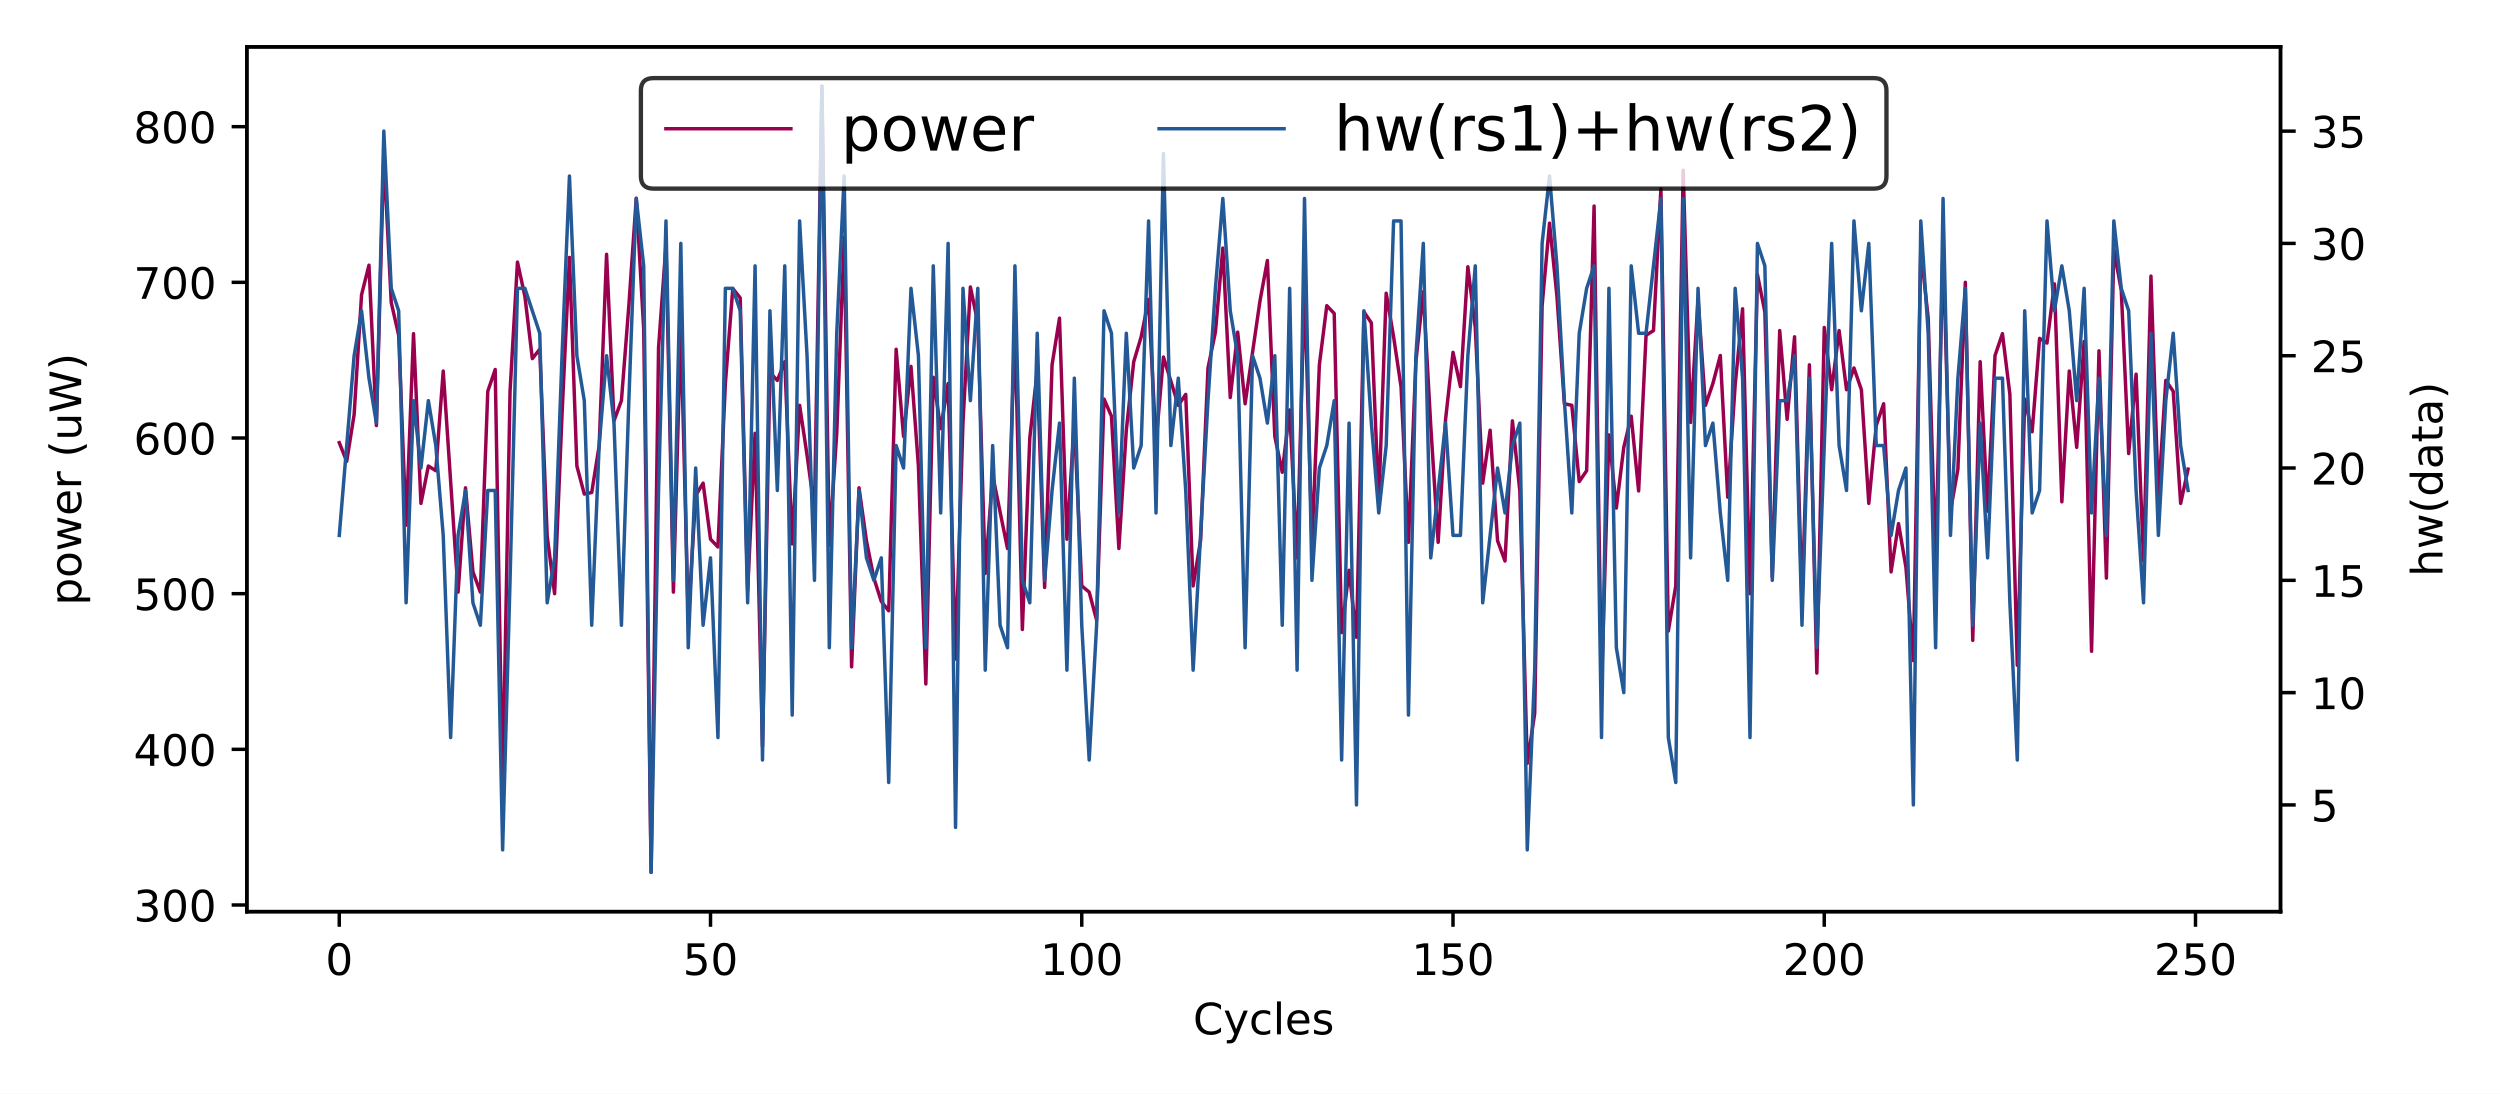
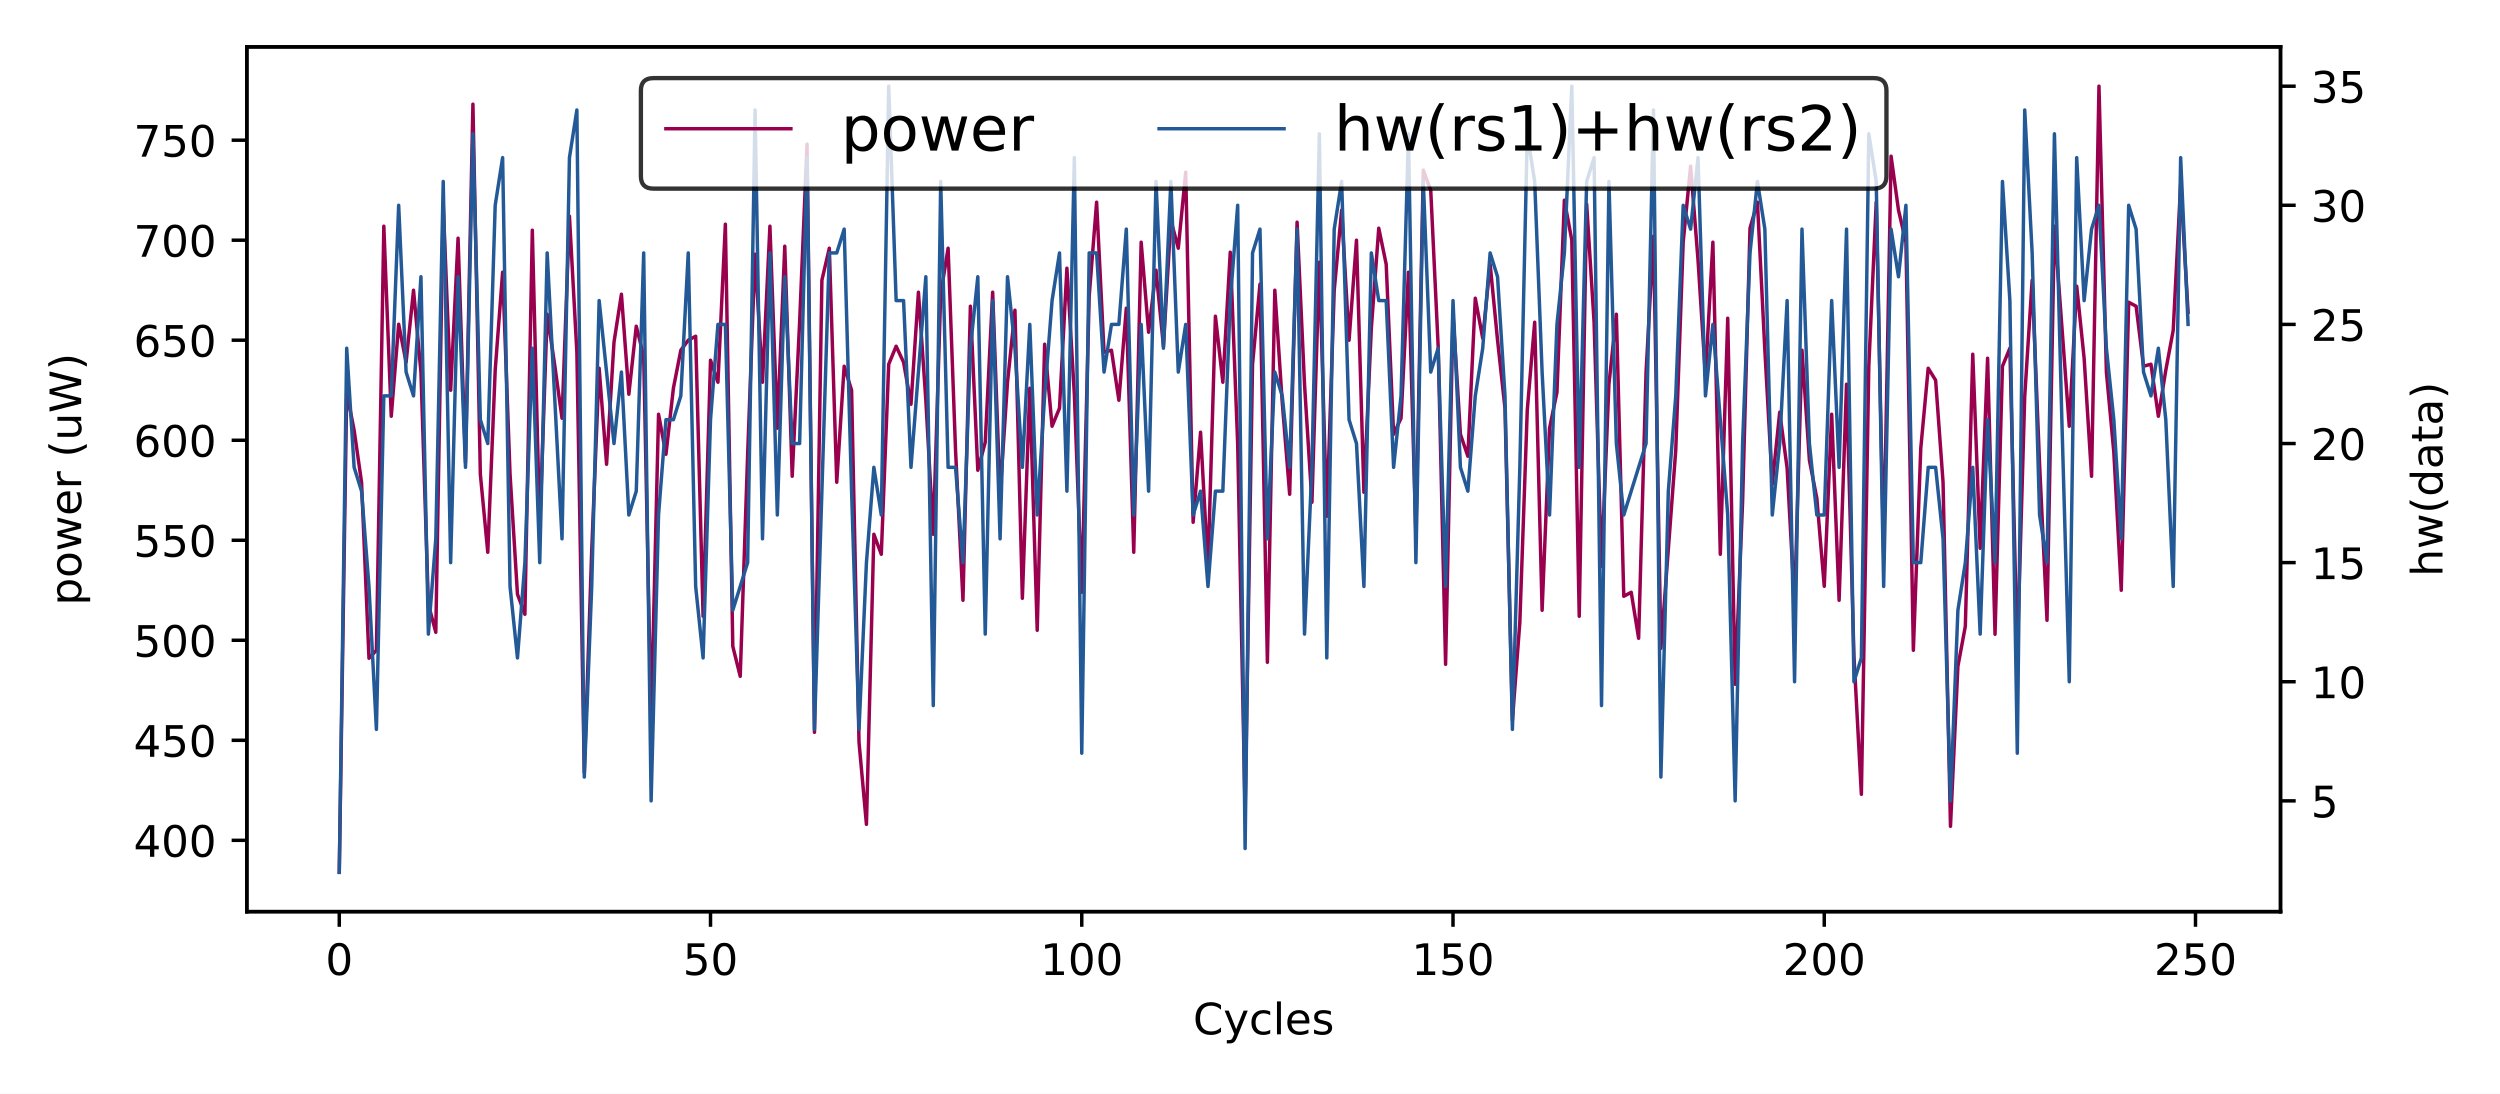
<svg xmlns="http://www.w3.org/2000/svg" xmlns:xlink="http://www.w3.org/1999/xlink" width="576pt" height="252pt" viewBox="0 0 576 252" version="1.1">
  <defs>
    <style type="text/css">*{stroke-linejoin: round; stroke-linecap: butt}</style>
  </defs>
  <g id="figure_1">
    <g id="patch_1">
      <path d="M 0 252  L 576 252  L 576 0  L 0 0  z " style="fill: #ffffff" />
    </g>
    <g id="axes_1">
      <g id="patch_2">
        <path d="M 56.87 210.04  L 525.43 210.04  L 525.43 10.8  L 56.87 10.8  z " style="fill: #ffffff" />
      </g>
      <g id="matplotlib.axis_1">
        <g id="xtick_1">
          <g id="line2d_1">
            <defs>
-               <path id="m319a44f16f" d="M 0 0  L 0 3.5  " style="stroke: #000000; stroke-width: 0.8" />
+               <path id="mb0c600739b" d="M 0 0  L 0 3.5  " style="stroke: #000000; stroke-width: 0.8" />
            </defs>
            <g>
-               <use xlink:href="#m319a44f16f" x="78.168" y="210.04" style="stroke: #000000; stroke-width: 0.8" />
+               <use xlink:href="#mb0c600739b" x="78.168" y="210.04" style="stroke: #000000; stroke-width: 0.8" />
            </g>
          </g>
          <g id="text_1">
            <text style="font: 10px 'DejaVu Sans', 'Bitstream Vera Sans', 'Computer Modern Sans Serif', 'Lucida Grande', 'Verdana', 'Geneva', 'Lucid', 'Arial', 'Helvetica', 'Avant Garde', sans-serif; text-anchor: middle" x="78.168" y="224.638" transform="rotate(-0 78.16818 224.6384)">0</text>
          </g>
        </g>
        <g id="xtick_2">
          <g id="line2d_2">
            <g>
-               <use xlink:href="#m319a44f16f" x="163.703" y="210.04" style="stroke: #000000; stroke-width: 0.8" />
+               <use xlink:href="#mb0c600739b" x="163.703" y="210.04" style="stroke: #000000; stroke-width: 0.8" />
            </g>
          </g>
          <g id="text_2">
            <text style="font: 10px 'DejaVu Sans', 'Bitstream Vera Sans', 'Computer Modern Sans Serif', 'Lucida Grande', 'Verdana', 'Geneva', 'Lucid', 'Arial', 'Helvetica', 'Avant Garde', sans-serif; text-anchor: middle" x="163.703" y="224.638" transform="rotate(-0 163.703 224.6384)">50</text>
          </g>
        </g>
        <g id="xtick_3">
          <g id="line2d_3">
            <g>
-               <use xlink:href="#m319a44f16f" x="249.238" y="210.04" style="stroke: #000000; stroke-width: 0.8" />
+               <use xlink:href="#mb0c600739b" x="249.238" y="210.04" style="stroke: #000000; stroke-width: 0.8" />
            </g>
          </g>
          <g id="text_3">
            <text style="font: 10px 'DejaVu Sans', 'Bitstream Vera Sans', 'Computer Modern Sans Serif', 'Lucida Grande', 'Verdana', 'Geneva', 'Lucid', 'Arial', 'Helvetica', 'Avant Garde', sans-serif; text-anchor: middle" x="249.238" y="224.638" transform="rotate(-0 249.2379 224.6384)">100</text>
          </g>
        </g>
        <g id="xtick_4">
          <g id="line2d_4">
            <g>
-               <use xlink:href="#m319a44f16f" x="334.773" y="210.04" style="stroke: #000000; stroke-width: 0.8" />
+               <use xlink:href="#mb0c600739b" x="334.773" y="210.04" style="stroke: #000000; stroke-width: 0.8" />
            </g>
          </g>
          <g id="text_4">
            <text style="font: 10px 'DejaVu Sans', 'Bitstream Vera Sans', 'Computer Modern Sans Serif', 'Lucida Grande', 'Verdana', 'Geneva', 'Lucid', 'Arial', 'Helvetica', 'Avant Garde', sans-serif; text-anchor: middle" x="334.773" y="224.638" transform="rotate(-0 334.7728 224.6384)">150</text>
          </g>
        </g>
        <g id="xtick_5">
          <g id="line2d_5">
            <g>
-               <use xlink:href="#m319a44f16f" x="420.308" y="210.04" style="stroke: #000000; stroke-width: 0.8" />
+               <use xlink:href="#mb0c600739b" x="420.308" y="210.04" style="stroke: #000000; stroke-width: 0.8" />
            </g>
          </g>
          <g id="text_5">
            <text style="font: 10px 'DejaVu Sans', 'Bitstream Vera Sans', 'Computer Modern Sans Serif', 'Lucida Grande', 'Verdana', 'Geneva', 'Lucid', 'Arial', 'Helvetica', 'Avant Garde', sans-serif; text-anchor: middle" x="420.308" y="224.638" transform="rotate(-0 420.3076 224.6384)">200</text>
          </g>
        </g>
        <g id="xtick_6">
          <g id="line2d_6">
            <g>
-               <use xlink:href="#m319a44f16f" x="505.843" y="210.04" style="stroke: #000000; stroke-width: 0.8" />
+               <use xlink:href="#mb0c600739b" x="505.843" y="210.04" style="stroke: #000000; stroke-width: 0.8" />
            </g>
          </g>
          <g id="text_6">
            <text style="font: 10px 'DejaVu Sans', 'Bitstream Vera Sans', 'Computer Modern Sans Serif', 'Lucida Grande', 'Verdana', 'Geneva', 'Lucid', 'Arial', 'Helvetica', 'Avant Garde', sans-serif; text-anchor: middle" x="505.843" y="224.638" transform="rotate(-0 505.8425 224.6384)">250</text>
          </g>
        </g>
        <g id="text_7">
          <text style="font: 10px 'DejaVu Sans', 'Bitstream Vera Sans', 'Computer Modern Sans Serif', 'Lucida Grande', 'Verdana', 'Geneva', 'Lucid', 'Arial', 'Helvetica', 'Avant Garde', sans-serif; text-anchor: middle" x="291.15" y="238.317" transform="rotate(-0 291.15 238.3166)">Cycles</text>
        </g>
      </g>
      <g id="matplotlib.axis_2">
        <g id="ytick_1">
          <g id="line2d_7">
            <defs>
-               <path id="m43245b90c0" d="M 0 0  L -3.5 0  " style="stroke: #000000; stroke-width: 0.8" />
+               <path id="mb3c904dbb2" d="M 0 0  L -3.5 0  " style="stroke: #000000; stroke-width: 0.8" />
            </defs>
            <g>
-               <use xlink:href="#m43245b90c0" x="56.87" y="208.516" style="stroke: #000000; stroke-width: 0.8" />
+               <use xlink:href="#mb3c904dbb2" x="56.87" y="193.609" style="stroke: #000000; stroke-width: 0.8" />
            </g>
          </g>
          <g id="text_8">
-             <text style="font: 10px 'DejaVu Sans', 'Bitstream Vera Sans', 'Computer Modern Sans Serif', 'Lucida Grande', 'Verdana', 'Geneva', 'Lucid', 'Arial', 'Helvetica', 'Avant Garde', sans-serif; text-anchor: end" x="49.87" y="212.315" transform="rotate(-0 49.87 212.3149)">300</text>
+             <text style="font: 10px 'DejaVu Sans', 'Bitstream Vera Sans', 'Computer Modern Sans Serif', 'Lucida Grande', 'Verdana', 'Geneva', 'Lucid', 'Arial', 'Helvetica', 'Avant Garde', sans-serif; text-anchor: end" x="49.87" y="197.409" transform="rotate(-0 49.87 197.4087)">400</text>
          </g>
        </g>
        <g id="ytick_2">
          <g id="line2d_8">
            <g>
-               <use xlink:href="#m43245b90c0" x="56.87" y="172.649" style="stroke: #000000; stroke-width: 0.8" />
+               <use xlink:href="#mb3c904dbb2" x="56.87" y="170.565" style="stroke: #000000; stroke-width: 0.8" />
            </g>
          </g>
          <g id="text_9">
-             <text style="font: 10px 'DejaVu Sans', 'Bitstream Vera Sans', 'Computer Modern Sans Serif', 'Lucida Grande', 'Verdana', 'Geneva', 'Lucid', 'Arial', 'Helvetica', 'Avant Garde', sans-serif; text-anchor: end" x="49.87" y="176.448" transform="rotate(-0 49.87 176.4481)">400</text>
+             <text style="font: 10px 'DejaVu Sans', 'Bitstream Vera Sans', 'Computer Modern Sans Serif', 'Lucida Grande', 'Verdana', 'Geneva', 'Lucid', 'Arial', 'Helvetica', 'Avant Garde', sans-serif; text-anchor: end" x="49.87" y="174.365" transform="rotate(-0 49.87 174.3645)">450</text>
          </g>
        </g>
        <g id="ytick_3">
          <g id="line2d_9">
            <g>
-               <use xlink:href="#m43245b90c0" x="56.87" y="136.782" style="stroke: #000000; stroke-width: 0.8" />
+               <use xlink:href="#mb3c904dbb2" x="56.87" y="147.521" style="stroke: #000000; stroke-width: 0.8" />
            </g>
          </g>
          <g id="text_10">
-             <text style="font: 10px 'DejaVu Sans', 'Bitstream Vera Sans', 'Computer Modern Sans Serif', 'Lucida Grande', 'Verdana', 'Geneva', 'Lucid', 'Arial', 'Helvetica', 'Avant Garde', sans-serif; text-anchor: end" x="49.87" y="140.581" transform="rotate(-0 49.87 140.5813)">500</text>
+             <text style="font: 10px 'DejaVu Sans', 'Bitstream Vera Sans', 'Computer Modern Sans Serif', 'Lucida Grande', 'Verdana', 'Geneva', 'Lucid', 'Arial', 'Helvetica', 'Avant Garde', sans-serif; text-anchor: end" x="49.87" y="151.32" transform="rotate(-0 49.87 151.3204)">500</text>
          </g>
        </g>
        <g id="ytick_4">
          <g id="line2d_10">
            <g>
-               <use xlink:href="#m43245b90c0" x="56.87" y="100.915" style="stroke: #000000; stroke-width: 0.8" />
+               <use xlink:href="#mb3c904dbb2" x="56.87" y="124.477" style="stroke: #000000; stroke-width: 0.8" />
            </g>
          </g>
          <g id="text_11">
-             <text style="font: 10px 'DejaVu Sans', 'Bitstream Vera Sans', 'Computer Modern Sans Serif', 'Lucida Grande', 'Verdana', 'Geneva', 'Lucid', 'Arial', 'Helvetica', 'Avant Garde', sans-serif; text-anchor: end" x="49.87" y="104.715" transform="rotate(-0 49.87 104.7145)">600</text>
+             <text style="font: 10px 'DejaVu Sans', 'Bitstream Vera Sans', 'Computer Modern Sans Serif', 'Lucida Grande', 'Verdana', 'Geneva', 'Lucid', 'Arial', 'Helvetica', 'Avant Garde', sans-serif; text-anchor: end" x="49.87" y="128.276" transform="rotate(-0 49.87 128.2762)">550</text>
          </g>
        </g>
        <g id="ytick_5">
          <g id="line2d_11">
            <g>
-               <use xlink:href="#m43245b90c0" x="56.87" y="65.049" style="stroke: #000000; stroke-width: 0.8" />
+               <use xlink:href="#mb3c904dbb2" x="56.87" y="101.433" style="stroke: #000000; stroke-width: 0.8" />
            </g>
          </g>
          <g id="text_12">
-             <text style="font: 10px 'DejaVu Sans', 'Bitstream Vera Sans', 'Computer Modern Sans Serif', 'Lucida Grande', 'Verdana', 'Geneva', 'Lucid', 'Arial', 'Helvetica', 'Avant Garde', sans-serif; text-anchor: end" x="49.87" y="68.848" transform="rotate(-0 49.87 68.84773)">700</text>
+             <text style="font: 10px 'DejaVu Sans', 'Bitstream Vera Sans', 'Computer Modern Sans Serif', 'Lucida Grande', 'Verdana', 'Geneva', 'Lucid', 'Arial', 'Helvetica', 'Avant Garde', sans-serif; text-anchor: end" x="49.87" y="105.232" transform="rotate(-0 49.87 105.232)">600</text>
          </g>
        </g>
        <g id="ytick_6">
          <g id="line2d_12">
            <g>
-               <use xlink:href="#m43245b90c0" x="56.87" y="29.182" style="stroke: #000000; stroke-width: 0.8" />
+               <use xlink:href="#mb3c904dbb2" x="56.87" y="78.389" style="stroke: #000000; stroke-width: 0.8" />
            </g>
          </g>
          <g id="text_13">
-             <text style="font: 10px 'DejaVu Sans', 'Bitstream Vera Sans', 'Computer Modern Sans Serif', 'Lucida Grande', 'Verdana', 'Geneva', 'Lucid', 'Arial', 'Helvetica', 'Avant Garde', sans-serif; text-anchor: end" x="49.87" y="32.981" transform="rotate(-0 49.87 32.98095)">800</text>
-           </g>
-         </g>
-         <g id="text_14">
+             <text style="font: 10px 'DejaVu Sans', 'Bitstream Vera Sans', 'Computer Modern Sans Serif', 'Lucida Grande', 'Verdana', 'Geneva', 'Lucid', 'Arial', 'Helvetica', 'Avant Garde', sans-serif; text-anchor: end" x="49.87" y="82.188" transform="rotate(-0 49.87 82.1878)">650</text>
+           </g>
+         </g>
+         <g id="ytick_7">
+           <g id="line2d_13">
+             <g>
+               <use xlink:href="#mb3c904dbb2" x="56.87" y="55.344" style="stroke: #000000; stroke-width: 0.8" />
+             </g>
+           </g>
+           <g id="text_14">
+             <text style="font: 10px 'DejaVu Sans', 'Bitstream Vera Sans', 'Computer Modern Sans Serif', 'Lucida Grande', 'Verdana', 'Geneva', 'Lucid', 'Arial', 'Helvetica', 'Avant Garde', sans-serif; text-anchor: end" x="49.87" y="59.144" transform="rotate(-0 49.87 59.14362)">700</text>
+           </g>
+         </g>
+         <g id="ytick_8">
+           <g id="line2d_14">
+             <g>
+               <use xlink:href="#mb3c904dbb2" x="56.87" y="32.3" style="stroke: #000000; stroke-width: 0.8" />
+             </g>
+           </g>
+           <g id="text_15">
+             <text style="font: 10px 'DejaVu Sans', 'Bitstream Vera Sans', 'Computer Modern Sans Serif', 'Lucida Grande', 'Verdana', 'Geneva', 'Lucid', 'Arial', 'Helvetica', 'Avant Garde', sans-serif; text-anchor: end" x="49.87" y="36.099" transform="rotate(-0 49.87 36.09944)">750</text>
+           </g>
+         </g>
+         <g id="text_16">
          <text style="font: 10px 'DejaVu Sans', 'Bitstream Vera Sans', 'Computer Modern Sans Serif', 'Lucida Grande', 'Verdana', 'Geneva', 'Lucid', 'Arial', 'Helvetica', 'Avant Garde', sans-serif; text-anchor: middle" x="18.703" y="110.42" transform="rotate(-90 18.70281 110.42)">power (uW)</text>
        </g>
      </g>
-       <g id="line2d_13">
-         <path d="M 78.168 101.991  L 79.879 106.295  L 81.59 95.535  L 83.3 67.918  L 85.011 61.103  L 86.722 98.046  L 88.432 35.638  L 90.143 69.711  L 91.854 77.243  L 93.564 121.001  L 95.275 76.885  L 96.986 115.979  L 98.697 107.371  L 100.407 108.447  L 102.118 85.493  L 105.539 136.423  L 107.25 112.393  L 108.961 131.761  L 110.671 136.423  L 112.382 90.155  L 114.093 85.134  L 115.804 181.974  L 117.514 90.155  L 119.225 60.386  L 120.936 68.277  L 122.646 82.623  L 124.357 80.471  L 126.068 123.511  L 127.778 136.782  L 129.489 95.535  L 131.2 59.31  L 132.91 107.371  L 134.621 113.827  L 136.332 113.469  L 138.043 102.709  L 139.753 58.592  L 141.464 96.97  L 143.175 92.307  L 144.885 70.429  L 146.596 45.68  L 148.307 75.809  L 150.017 200.984  L 151.728 80.113  L 153.439 56.44  L 155.15 136.423  L 156.86 75.45  L 158.571 142.879  L 160.282 114.186  L 161.992 111.317  L 163.703 124.229  L 165.414 126.022  L 167.124 88.362  L 168.835 66.483  L 170.546 68.635  L 172.257 136.065  L 173.967 99.839  L 175.678 171.932  L 177.389 85.851  L 179.099 87.645  L 180.81 83.341  L 182.521 125.305  L 184.231 93.383  L 185.942 104.861  L 187.653 117.414  L 189.364 19.856  L 191.074 125.663  L 192.785 99.839  L 194.496 54.647  L 196.206 153.639  L 197.917 112.393  L 199.628 124.587  L 201.338 133.195  L 203.049 138.575  L 204.76 140.727  L 206.47 80.471  L 208.181 100.557  L 209.892 84.417  L 211.603 107.371  L 213.313 157.585  L 215.024 86.927  L 216.735 98.763  L 218.445 88.362  L 220.156 151.846  L 221.867 97.329  L 223.577 66.125  L 225.288 74.374  L 226.999 132.119  L 228.71 109.523  L 232.131 126.381  L 233.842 75.809  L 235.552 145.031  L 237.263 100.915  L 238.974 85.493  L 240.684 135.347  L 242.395 84.058  L 244.106 73.298  L 245.817 124.229  L 247.527 97.329  L 249.238 134.989  L 250.949 136.423  L 252.659 142.879  L 254.37 91.949  L 256.081 95.894  L 257.791 126.381  L 259.502 99.122  L 261.213 83.341  L 262.923 77.602  L 264.634 68.994  L 266.345 101.991  L 268.056 82.265  L 271.477 93.383  L 273.188 90.873  L 274.898 134.989  L 276.609 124.587  L 278.32 84.775  L 280.03 76.526  L 281.741 57.158  L 283.452 91.59  L 285.163 76.526  L 286.873 93.025  L 290.295 69.353  L 292.005 60.027  L 293.716 100.557  L 295.427 108.806  L 297.137 94.459  L 298.848 128.533  L 300.559 65.766  L 302.27 125.305  L 303.98 84.058  L 305.691 70.429  L 307.402 72.222  L 309.112 145.749  L 310.823 131.402  L 312.534 146.825  L 314.244 71.863  L 315.955 74.374  L 317.666 115.621  L 319.377 67.559  L 321.087 77.602  L 322.798 89.079  L 324.509 124.946  L 326.219 83.341  L 327.93 67.201  L 329.641 98.046  L 331.351 124.946  L 333.062 96.611  L 334.773 81.189  L 336.483 89.079  L 338.194 61.462  L 339.905 75.45  L 341.616 111.317  L 343.326 99.122  L 345.037 124.587  L 346.748 129.25  L 348.458 96.97  L 350.169 113.11  L 351.88 175.877  L 353.59 164.4  L 355.301 70.429  L 357.012 51.419  L 358.723 68.277  L 360.433 93.025  L 362.144 93.383  L 363.855 110.958  L 365.565 108.447  L 367.276 47.474  L 368.987 158.302  L 370.697 100.198  L 372.408 117.055  L 374.119 103.067  L 375.83 95.894  L 377.54 113.11  L 379.251 77.243  L 380.962 76.167  L 382.672 43.528  L 384.383 145.39  L 386.094 134.989  L 387.804 39.224  L 389.515 97.329  L 391.226 68.994  L 392.936 93.383  L 394.647 88.362  L 396.358 81.906  L 398.069 114.545  L 399.779 88.721  L 401.49 71.146  L 403.201 136.782  L 404.911 63.255  L 406.622 71.863  L 408.333 132.837  L 410.043 76.167  L 411.754 96.611  L 413.465 77.602  L 415.176 138.934  L 416.886 84.058  L 418.597 155.074  L 420.308 75.45  L 422.018 89.797  L 423.729 76.167  L 425.44 89.797  L 427.15 84.775  L 428.861 89.797  L 430.572 115.979  L 432.283 98.046  L 433.993 93.025  L 435.704 131.761  L 437.415 120.642  L 439.125 130.685  L 440.836 152.205  L 442.547 57.516  L 444.257 73.298  L 445.968 129.967  L 447.679 56.44  L 449.39 117.773  L 451.1 108.089  L 452.811 65.049  L 454.522 147.542  L 456.232 83.341  L 457.943 117.773  L 459.654 81.906  L 461.364 76.885  L 463.075 90.873  L 464.786 153.281  L 466.496 91.949  L 468.207 99.481  L 469.918 77.961  L 471.629 79.037  L 473.339 65.407  L 475.05 115.621  L 476.761 85.493  L 478.471 103.067  L 480.182 78.678  L 481.893 150.053  L 483.603 80.83  L 485.314 133.195  L 487.025 57.516  L 488.736 66.842  L 490.446 104.502  L 492.157 86.21  L 493.868 129.25  L 495.578 63.614  L 497.289 114.545  L 499 87.645  L 500.71 90.155  L 502.421 115.979  L 504.132 108.089  L 504.132 108.089  " clip-path="url(#p3c06834f9f)" style="fill: none; stroke: #99004d; stroke-width: 0.8; stroke-linecap: square" />
+       <g id="line2d_15">
+         <path d="M 78.168 200.984  L 79.879 90.372  L 81.59 99.128  L 83.3 111.111  L 85.011 151.669  L 86.722 149.826  L 88.432 52.118  L 90.143 95.902  L 91.854 74.702  L 93.564 83.458  L 95.275 66.866  L 96.986 85.763  L 98.697 139.225  L 100.407 145.678  L 102.118 47.048  L 103.829 89.911  L 105.539 54.884  L 107.25 106.502  L 108.961 24.004  L 110.671 109.268  L 112.382 127.242  L 114.093 85.302  L 115.804 62.719  L 117.514 109.268  L 119.225 136.921  L 120.936 141.53  L 122.646 53.04  L 124.357 121.712  L 126.068 72.397  L 127.778 83.919  L 129.489 96.363  L 131.2 49.814  L 132.91 81.154  L 134.621 177.939  L 136.332 126.781  L 138.043 84.841  L 139.753 106.963  L 141.464 78.849  L 143.175 67.788  L 144.885 90.832  L 146.596 75.162  L 148.307 82.076  L 150.017 166.417  L 151.728 95.441  L 153.439 104.659  L 155.15 89.45  L 156.86 80.693  L 158.571 78.389  L 160.282 77.467  L 161.992 141.991  L 163.703 82.997  L 165.414 88.067  L 167.124 51.657  L 168.835 148.904  L 170.546 155.817  L 172.257 104.659  L 173.967 58.571  L 175.678 88.067  L 177.389 52.118  L 179.099 98.667  L 180.81 56.727  L 182.521 109.729  L 184.231 74.241  L 185.942 33.222  L 187.653 168.722  L 189.364 64.562  L 191.074 57.188  L 192.785 111.111  L 194.496 84.38  L 196.206 89.911  L 197.917 171.026  L 199.628 189.922  L 201.338 123.094  L 203.049 127.703  L 204.76 83.919  L 206.47 79.771  L 208.181 83.458  L 209.892 93.137  L 211.603 67.327  L 213.313 92.215  L 215.024 123.094  L 216.735 67.788  L 218.445 57.188  L 220.156 103.737  L 221.867 138.303  L 223.577 70.554  L 225.288 108.346  L 226.999 101.894  L 228.71 67.327  L 230.42 113.877  L 232.131 88.067  L 233.842 71.475  L 235.552 137.843  L 237.263 89.45  L 238.974 145.217  L 240.684 79.31  L 242.395 98.207  L 244.106 94.059  L 245.817 61.797  L 247.527 90.832  L 249.238 136.46  L 250.949 68.249  L 252.659 46.588  L 254.37 81.154  L 256.081 80.693  L 257.791 92.215  L 259.502 71.014  L 261.213 127.242  L 262.923 55.805  L 264.634 76.545  L 266.345 62.258  L 268.056 79.771  L 269.766 50.736  L 271.477 57.188  L 273.188 39.674  L 274.898 120.329  L 276.609 99.589  L 278.32 130.929  L 280.03 72.858  L 281.741 88.067  L 283.452 58.11  L 285.163 102.355  L 286.873 187.157  L 288.584 83.919  L 290.295 65.484  L 292.005 152.591  L 293.716 66.866  L 295.427 92.676  L 297.137 113.877  L 298.848 51.196  L 300.559 88.528  L 302.27 115.72  L 303.98 60.414  L 305.691 118.946  L 307.402 66.866  L 309.112 48.431  L 310.823 78.389  L 312.534 55.344  L 314.244 113.416  L 315.955 75.623  L 317.666 52.579  L 319.377 60.875  L 321.087 100.05  L 322.798 96.363  L 324.509 62.719  L 326.219 123.094  L 327.93 39.213  L 329.641 43.822  L 331.351 79.771  L 333.062 153.052  L 334.773 72.397  L 336.483 100.05  L 338.194 105.12  L 339.905 68.71  L 341.616 77.928  L 343.326 60.875  L 345.037 78.389  L 346.748 94.059  L 348.458 165.956  L 350.169 143.373  L 351.88 94.52  L 353.59 74.241  L 355.301 140.608  L 357.012 98.667  L 358.723 90.372  L 360.433 46.127  L 362.144 55.344  L 363.855 141.991  L 365.565 47.048  L 367.276 74.241  L 368.987 130.468  L 370.697 88.528  L 372.408 72.397  L 374.119 137.382  L 375.83 136.46  L 377.54 147.06  L 379.251 85.763  L 380.962 54.423  L 382.672 149.365  L 386.094 103.737  L 387.804 55.805  L 389.515 38.292  L 391.226 59.953  L 392.936 86.684  L 394.647 55.805  L 396.358 127.703  L 398.069 73.319  L 399.779 157.661  L 401.49 115.72  L 403.201 52.579  L 404.911 46.588  L 406.622 80.693  L 408.333 111.572  L 410.043 94.98  L 411.754 107.885  L 413.465 139.225  L 415.176 80.693  L 416.886 106.042  L 418.597 114.798  L 420.308 135.077  L 422.018 95.441  L 423.729 138.303  L 425.44 88.528  L 427.15 151.208  L 428.861 183.009  L 430.572 84.38  L 432.283 46.588  L 433.993 127.703  L 435.704 35.987  L 437.415 48.431  L 439.125 55.805  L 440.836 149.826  L 442.547 103.276  L 444.257 84.841  L 445.968 87.606  L 447.679 111.111  L 449.39 190.383  L 451.1 153.513  L 452.811 144.295  L 454.522 81.615  L 456.232 126.32  L 457.943 82.537  L 459.654 146.138  L 461.364 84.38  L 463.075 80.232  L 464.786 150.747  L 466.496 91.293  L 468.207 64.562  L 469.918 106.963  L 471.629 142.912  L 473.339 52.118  L 476.761 98.207  L 478.471 65.945  L 480.182 82.537  L 481.893 109.729  L 483.603 19.856  L 485.314 85.763  L 487.025 104.198  L 488.736 135.999  L 490.446 69.632  L 492.157 70.554  L 493.868 84.38  L 495.578 83.919  L 497.289 95.902  L 499 85.302  L 500.71 76.084  L 502.421 42.44  L 504.132 71.936  L 504.132 71.936  " clip-path="url(#paa41af43e2)" style="fill: none; stroke: #99004d; stroke-width: 0.8; stroke-linecap: square" />
      </g>
      <g id="patch_3">
        <path d="M 56.87 210.04  L 56.87 10.8  " style="fill: none; stroke: #000000; stroke-width: 0.8; stroke-linejoin: miter; stroke-linecap: square" />
      </g>
      <g id="patch_4">
        <path d="M 525.43 210.04  L 525.43 10.8  " style="fill: none; stroke: #000000; stroke-width: 0.8; stroke-linejoin: miter; stroke-linecap: square" />
      </g>
      <g id="patch_5">
        <path d="M 56.87 210.04  L 525.43 210.04  " style="fill: none; stroke: #000000; stroke-width: 0.8; stroke-linejoin: miter; stroke-linecap: square" />
      </g>
      <g id="patch_6">
        <path d="M 56.87 10.8  L 525.43 10.8  " style="fill: none; stroke: #000000; stroke-width: 0.8; stroke-linejoin: miter; stroke-linecap: square" />
      </g>
    </g>
    <g id="axes_2">
      <g id="matplotlib.axis_3">
-         <g id="ytick_7">
-           <g id="line2d_14">
-             <defs>
-               <path id="mfb56544dad" d="M 0 0  L 3.5 0  " style="stroke: #000000; stroke-width: 0.8" />
-             </defs>
-             <g>
-               <use xlink:href="#mfb56544dad" x="525.43" y="185.458" style="stroke: #000000; stroke-width: 0.8" />
-             </g>
-           </g>
-           <g id="text_15">
-             <text style="font: 10px 'DejaVu Sans', 'Bitstream Vera Sans', 'Computer Modern Sans Serif', 'Lucida Grande', 'Verdana', 'Geneva', 'Lucid', 'Arial', 'Helvetica', 'Avant Garde', sans-serif; text-anchor: start" x="532.43" y="189.258" transform="rotate(-0 532.43 189.2577)">5</text>
-           </g>
-         </g>
-         <g id="ytick_8">
-           <g id="line2d_15">
-             <g>
-               <use xlink:href="#mfb56544dad" x="525.43" y="159.583" style="stroke: #000000; stroke-width: 0.8" />
-             </g>
-           </g>
-           <g id="text_16">
-             <text style="font: 10px 'DejaVu Sans', 'Bitstream Vera Sans', 'Computer Modern Sans Serif', 'Lucida Grande', 'Verdana', 'Geneva', 'Lucid', 'Arial', 'Helvetica', 'Avant Garde', sans-serif; text-anchor: start" x="532.43" y="163.382" transform="rotate(-0 532.43 163.3823)">10</text>
-           </g>
-         </g>
        <g id="ytick_9">
          <g id="line2d_16">
-             <g>
-               <use xlink:href="#mfb56544dad" x="525.43" y="133.708" style="stroke: #000000; stroke-width: 0.8" />
+             <defs>
+               <path id="m1e671ec1c5" d="M 0 0  L 3.5 0  " style="stroke: #000000; stroke-width: 0.8" />
+             </defs>
+             <g>
+               <use xlink:href="#m1e671ec1c5" x="525.43" y="184.518" style="stroke: #000000; stroke-width: 0.8" />
            </g>
          </g>
          <g id="text_17">
-             <text style="font: 10px 'DejaVu Sans', 'Bitstream Vera Sans', 'Computer Modern Sans Serif', 'Lucida Grande', 'Verdana', 'Geneva', 'Lucid', 'Arial', 'Helvetica', 'Avant Garde', sans-serif; text-anchor: start" x="532.43" y="137.507" transform="rotate(-0 532.43 137.507)">15</text>
+             <text style="font: 10px 'DejaVu Sans', 'Bitstream Vera Sans', 'Computer Modern Sans Serif', 'Lucida Grande', 'Verdana', 'Geneva', 'Lucid', 'Arial', 'Helvetica', 'Avant Garde', sans-serif; text-anchor: start" x="532.43" y="188.317" transform="rotate(-0 532.43 188.3167)">5</text>
          </g>
        </g>
        <g id="ytick_10">
          <g id="line2d_17">
            <g>
-               <use xlink:href="#mfb56544dad" x="525.43" y="107.832" style="stroke: #000000; stroke-width: 0.8" />
+               <use xlink:href="#m1e671ec1c5" x="525.43" y="157.074" style="stroke: #000000; stroke-width: 0.8" />
            </g>
          </g>
          <g id="text_18">
-             <text style="font: 10px 'DejaVu Sans', 'Bitstream Vera Sans', 'Computer Modern Sans Serif', 'Lucida Grande', 'Verdana', 'Geneva', 'Lucid', 'Arial', 'Helvetica', 'Avant Garde', sans-serif; text-anchor: start" x="532.43" y="111.632" transform="rotate(-0 532.43 111.6317)">20</text>
+             <text style="font: 10px 'DejaVu Sans', 'Bitstream Vera Sans', 'Computer Modern Sans Serif', 'Lucida Grande', 'Verdana', 'Geneva', 'Lucid', 'Arial', 'Helvetica', 'Avant Garde', sans-serif; text-anchor: start" x="532.43" y="160.873" transform="rotate(-0 532.43 160.8732)">10</text>
          </g>
        </g>
        <g id="ytick_11">
          <g id="line2d_18">
            <g>
-               <use xlink:href="#mfb56544dad" x="525.43" y="81.957" style="stroke: #000000; stroke-width: 0.8" />
+               <use xlink:href="#m1e671ec1c5" x="525.43" y="129.63" style="stroke: #000000; stroke-width: 0.8" />
            </g>
          </g>
          <g id="text_19">
-             <text style="font: 10px 'DejaVu Sans', 'Bitstream Vera Sans', 'Computer Modern Sans Serif', 'Lucida Grande', 'Verdana', 'Geneva', 'Lucid', 'Arial', 'Helvetica', 'Avant Garde', sans-serif; text-anchor: start" x="532.43" y="85.756" transform="rotate(-0 532.43 85.75636)">25</text>
+             <text style="font: 10px 'DejaVu Sans', 'Bitstream Vera Sans', 'Computer Modern Sans Serif', 'Lucida Grande', 'Verdana', 'Geneva', 'Lucid', 'Arial', 'Helvetica', 'Avant Garde', sans-serif; text-anchor: start" x="532.43" y="133.43" transform="rotate(-0 532.43 133.4297)">15</text>
          </g>
        </g>
        <g id="ytick_12">
          <g id="line2d_19">
            <g>
-               <use xlink:href="#mfb56544dad" x="525.43" y="56.082" style="stroke: #000000; stroke-width: 0.8" />
+               <use xlink:href="#m1e671ec1c5" x="525.43" y="102.187" style="stroke: #000000; stroke-width: 0.8" />
            </g>
          </g>
          <g id="text_20">
-             <text style="font: 10px 'DejaVu Sans', 'Bitstream Vera Sans', 'Computer Modern Sans Serif', 'Lucida Grande', 'Verdana', 'Geneva', 'Lucid', 'Arial', 'Helvetica', 'Avant Garde', sans-serif; text-anchor: start" x="532.43" y="59.881" transform="rotate(-0 532.43 59.88104)">30</text>
+             <text style="font: 10px 'DejaVu Sans', 'Bitstream Vera Sans', 'Computer Modern Sans Serif', 'Lucida Grande', 'Verdana', 'Geneva', 'Lucid', 'Arial', 'Helvetica', 'Avant Garde', sans-serif; text-anchor: start" x="532.43" y="105.986" transform="rotate(-0 532.43 105.9862)">20</text>
          </g>
        </g>
        <g id="ytick_13">
          <g id="line2d_20">
            <g>
-               <use xlink:href="#mfb56544dad" x="525.43" y="30.206" style="stroke: #000000; stroke-width: 0.8" />
+               <use xlink:href="#m1e671ec1c5" x="525.43" y="74.743" style="stroke: #000000; stroke-width: 0.8" />
            </g>
          </g>
          <g id="text_21">
-             <text style="font: 10px 'DejaVu Sans', 'Bitstream Vera Sans', 'Computer Modern Sans Serif', 'Lucida Grande', 'Verdana', 'Geneva', 'Lucid', 'Arial', 'Helvetica', 'Avant Garde', sans-serif; text-anchor: start" x="532.43" y="34.006" transform="rotate(-0 532.43 34.00571)">35</text>
-           </g>
-         </g>
-         <g id="text_22">
+             <text style="font: 10px 'DejaVu Sans', 'Bitstream Vera Sans', 'Computer Modern Sans Serif', 'Lucida Grande', 'Verdana', 'Geneva', 'Lucid', 'Arial', 'Helvetica', 'Avant Garde', sans-serif; text-anchor: start" x="532.43" y="78.543" transform="rotate(-0 532.43 78.54264)">25</text>
+           </g>
+         </g>
+         <g id="ytick_14">
+           <g id="line2d_21">
+             <g>
+               <use xlink:href="#m1e671ec1c5" x="525.43" y="47.3" style="stroke: #000000; stroke-width: 0.8" />
+             </g>
+           </g>
+           <g id="text_22">
+             <text style="font: 10px 'DejaVu Sans', 'Bitstream Vera Sans', 'Computer Modern Sans Serif', 'Lucida Grande', 'Verdana', 'Geneva', 'Lucid', 'Arial', 'Helvetica', 'Avant Garde', sans-serif; text-anchor: start" x="532.43" y="51.099" transform="rotate(-0 532.43 51.09911)">30</text>
+           </g>
+         </g>
+         <g id="ytick_15">
+           <g id="line2d_22">
+             <g>
+               <use xlink:href="#m1e671ec1c5" x="525.43" y="19.856" style="stroke: #000000; stroke-width: 0.8" />
+             </g>
+           </g>
+           <g id="text_23">
+             <text style="font: 10px 'DejaVu Sans', 'Bitstream Vera Sans', 'Computer Modern Sans Serif', 'Lucida Grande', 'Verdana', 'Geneva', 'Lucid', 'Arial', 'Helvetica', 'Avant Garde', sans-serif; text-anchor: start" x="532.43" y="23.656" transform="rotate(-0 532.43 23.65558)">35</text>
+           </g>
+         </g>
+         <g id="text_24">
          <text style="font: 10px 'DejaVu Sans', 'Bitstream Vera Sans', 'Computer Modern Sans Serif', 'Lucida Grande', 'Verdana', 'Geneva', 'Lucid', 'Arial', 'Helvetica', 'Avant Garde', sans-serif; text-anchor: middle" x="562.753" y="110.42" transform="rotate(-90 562.7534 110.42)">hw(data)</text>
        </g>
      </g>
-       <g id="line2d_21">
-         <path d="M 78.168 123.358  L 81.59 81.957  L 83.3 71.607  L 85.011 87.132  L 86.722 97.482  L 88.432 30.206  L 90.143 66.432  L 91.854 71.607  L 93.564 138.883  L 95.275 92.307  L 96.986 107.832  L 98.697 92.307  L 100.407 102.657  L 102.118 123.358  L 103.829 169.933  L 105.539 123.358  L 107.25 113.008  L 108.961 138.883  L 110.671 144.058  L 112.382 113.008  L 114.093 113.008  L 115.804 195.809  L 117.514 133.708  L 119.225 66.432  L 120.936 66.432  L 124.357 76.782  L 126.068 138.883  L 127.778 128.533  L 129.489 81.957  L 131.2 40.557  L 132.91 81.957  L 134.621 92.307  L 136.332 144.058  L 138.043 102.657  L 139.753 81.957  L 141.464 97.482  L 143.175 144.058  L 144.885 92.307  L 146.596 45.732  L 148.307 61.257  L 150.017 200.984  L 151.728 113.008  L 153.439 50.907  L 155.15 133.708  L 156.86 56.082  L 158.571 149.233  L 160.282 107.832  L 161.992 144.058  L 163.703 128.533  L 165.414 169.933  L 167.124 66.432  L 168.835 66.432  L 170.546 71.607  L 172.257 138.883  L 173.967 61.257  L 175.678 175.108  L 177.389 71.607  L 179.099 113.008  L 180.81 61.257  L 182.521 164.758  L 184.231 50.907  L 185.942 81.957  L 187.653 133.708  L 189.364 19.856  L 191.074 149.233  L 192.785 76.782  L 194.496 40.557  L 196.206 149.233  L 197.917 113.008  L 199.628 128.533  L 201.338 133.708  L 203.049 128.533  L 204.76 180.283  L 206.47 102.657  L 208.181 107.832  L 209.892 66.432  L 211.603 81.957  L 213.313 149.233  L 215.024 61.257  L 216.735 118.183  L 218.445 56.082  L 220.156 190.634  L 221.867 66.432  L 223.577 92.307  L 225.288 66.432  L 226.999 154.408  L 228.71 102.657  L 230.42 144.058  L 232.131 149.233  L 233.842 61.257  L 235.552 133.708  L 237.263 138.883  L 238.974 76.782  L 240.684 133.708  L 242.395 113.008  L 244.106 97.482  L 245.817 154.408  L 247.527 87.132  L 249.238 144.058  L 250.949 175.108  L 252.659 144.058  L 254.37 71.607  L 256.081 76.782  L 257.791 118.183  L 259.502 76.782  L 261.213 107.832  L 262.923 102.657  L 264.634 50.907  L 266.345 118.183  L 268.056 35.382  L 269.766 102.657  L 271.477 87.132  L 273.188 113.008  L 274.898 154.408  L 278.32 92.307  L 280.03 66.432  L 281.741 45.732  L 283.452 71.607  L 285.163 81.957  L 286.873 149.233  L 288.584 81.957  L 290.295 87.132  L 292.005 97.482  L 293.716 81.957  L 295.427 144.058  L 297.137 66.432  L 298.848 154.408  L 300.559 45.732  L 302.27 133.708  L 303.98 107.832  L 305.691 102.657  L 307.402 92.307  L 309.112 175.108  L 310.823 97.482  L 312.534 185.458  L 314.244 71.607  L 315.955 97.482  L 317.666 118.183  L 319.377 102.657  L 321.087 50.907  L 322.798 50.907  L 324.509 164.758  L 326.219 81.957  L 327.93 56.082  L 329.641 128.533  L 333.062 97.482  L 334.773 123.358  L 336.483 123.358  L 338.194 81.957  L 339.905 61.257  L 341.616 138.883  L 345.037 107.832  L 346.748 118.183  L 348.458 102.657  L 350.169 97.482  L 351.88 195.809  L 353.59 154.408  L 355.301 56.082  L 357.012 40.557  L 358.723 61.257  L 360.433 92.307  L 362.144 118.183  L 363.855 76.782  L 365.565 66.432  L 367.276 61.257  L 368.987 169.933  L 370.697 66.432  L 372.408 149.233  L 374.119 159.583  L 375.83 61.257  L 377.54 76.782  L 379.251 76.782  L 382.672 45.732  L 384.383 169.933  L 386.094 180.283  L 387.804 45.732  L 389.515 128.533  L 391.226 66.432  L 392.936 102.657  L 394.647 97.482  L 396.358 118.183  L 398.069 133.708  L 399.779 66.432  L 401.49 87.132  L 403.201 169.933  L 404.911 56.082  L 406.622 61.257  L 408.333 133.708  L 410.043 92.307  L 411.754 92.307  L 413.465 81.957  L 415.176 144.058  L 416.886 87.132  L 418.597 149.233  L 422.018 56.082  L 423.729 102.657  L 425.44 113.008  L 427.15 50.907  L 428.861 71.607  L 430.572 56.082  L 432.283 102.657  L 433.993 102.657  L 435.704 123.358  L 437.415 113.008  L 439.125 107.832  L 440.836 185.458  L 442.547 50.907  L 444.257 76.782  L 445.968 149.233  L 447.679 45.732  L 449.39 123.358  L 451.1 87.132  L 452.811 66.432  L 454.522 144.058  L 456.232 97.482  L 457.943 128.533  L 459.654 87.132  L 461.364 87.132  L 463.075 138.883  L 464.786 175.108  L 466.496 71.607  L 468.207 118.183  L 469.918 113.008  L 471.629 50.907  L 473.339 71.607  L 475.05 61.257  L 476.761 71.607  L 478.471 92.307  L 480.182 66.432  L 481.893 118.183  L 483.603 87.132  L 485.314 123.358  L 487.025 50.907  L 488.736 66.432  L 490.446 71.607  L 492.157 113.008  L 493.868 138.883  L 495.578 76.782  L 497.289 123.358  L 499 92.307  L 500.71 76.782  L 502.421 102.657  L 504.132 113.008  L 504.132 113.008  " clip-path="url(#p3c06834f9f)" style="fill: none; stroke: #235996; stroke-width: 0.8; stroke-linecap: square" />
+       <g id="line2d_23">
+         <path d="M 78.168 200.984  L 79.879 80.232  L 81.59 107.676  L 83.3 113.164  L 85.011 135.119  L 86.722 168.051  L 88.432 91.21  L 90.143 91.21  L 91.854 47.3  L 93.564 85.721  L 95.275 91.21  L 96.986 63.766  L 98.697 146.097  L 100.407 124.142  L 102.118 41.811  L 103.829 129.63  L 105.539 63.766  L 107.25 107.676  L 108.961 30.834  L 110.671 96.698  L 112.382 102.187  L 114.093 47.3  L 115.804 36.322  L 117.514 135.119  L 119.225 151.585  L 120.936 129.63  L 122.646 80.232  L 124.357 129.63  L 126.068 58.277  L 129.489 124.142  L 131.2 36.322  L 132.91 25.345  L 134.621 179.029  L 136.332 135.119  L 138.043 69.255  L 141.464 102.187  L 143.175 85.721  L 144.885 118.653  L 146.596 113.164  L 148.307 58.277  L 150.017 184.518  L 151.728 118.653  L 153.439 96.698  L 155.15 96.698  L 156.86 91.21  L 158.571 58.277  L 160.282 135.119  L 161.992 151.585  L 163.703 96.698  L 165.414 74.743  L 167.124 74.743  L 168.835 140.608  L 172.257 129.63  L 173.967 25.345  L 175.678 124.142  L 177.389 58.277  L 179.099 118.653  L 180.81 63.766  L 182.521 102.187  L 184.231 102.187  L 185.942 36.322  L 187.653 168.051  L 191.074 58.277  L 192.785 58.277  L 194.496 52.789  L 196.206 113.164  L 197.917 168.051  L 199.628 129.63  L 201.338 107.676  L 203.049 118.653  L 204.76 19.856  L 206.47 69.255  L 208.181 69.255  L 209.892 107.676  L 213.313 63.766  L 215.024 162.563  L 216.735 41.811  L 218.445 107.676  L 220.156 107.676  L 221.867 129.63  L 223.577 80.232  L 225.288 63.766  L 226.999 146.097  L 228.71 69.255  L 230.42 124.142  L 232.131 63.766  L 233.842 80.232  L 235.552 107.676  L 237.263 74.743  L 238.974 118.653  L 240.684 91.21  L 242.395 69.255  L 244.106 58.277  L 245.817 113.164  L 247.527 36.322  L 249.238 173.54  L 250.949 58.277  L 252.659 58.277  L 254.37 85.721  L 256.081 74.743  L 257.791 74.743  L 259.502 52.789  L 261.213 118.653  L 262.923 74.743  L 264.634 113.164  L 266.345 41.811  L 268.056 80.232  L 269.766 41.811  L 271.477 85.721  L 273.188 74.743  L 274.898 118.653  L 276.609 113.164  L 278.32 135.119  L 280.03 113.164  L 281.741 113.164  L 283.452 69.255  L 285.163 47.3  L 286.873 195.495  L 288.584 58.277  L 290.295 52.789  L 292.005 124.142  L 293.716 85.721  L 295.427 91.21  L 297.137 107.676  L 298.848 52.789  L 300.559 146.097  L 302.27 107.676  L 303.98 30.834  L 305.691 151.585  L 307.402 52.789  L 309.112 41.811  L 310.823 96.698  L 312.534 102.187  L 314.244 135.119  L 315.955 58.277  L 317.666 69.255  L 319.377 69.255  L 321.087 107.676  L 322.798 91.21  L 324.509 30.834  L 326.219 129.63  L 327.93 41.811  L 329.641 85.721  L 331.351 80.232  L 333.062 135.119  L 334.773 69.255  L 336.483 107.676  L 338.194 113.164  L 339.905 91.21  L 341.616 80.232  L 343.326 58.277  L 345.037 63.766  L 346.748 91.21  L 348.458 168.051  L 350.169 107.676  L 351.88 30.834  L 353.59 41.811  L 355.301 85.721  L 357.012 118.653  L 358.723 74.743  L 360.433 58.277  L 362.144 19.856  L 363.855 107.676  L 365.565 41.811  L 367.276 36.322  L 368.987 162.563  L 370.697 41.811  L 372.408 102.187  L 374.119 118.653  L 379.251 102.187  L 380.962 25.345  L 382.672 179.029  L 384.383 113.164  L 386.094 91.21  L 387.804 47.3  L 389.515 52.789  L 391.226 36.322  L 392.936 91.21  L 394.647 74.743  L 398.069 118.653  L 399.779 184.518  L 401.49 102.187  L 403.201 58.277  L 404.911 41.811  L 406.622 52.789  L 408.333 118.653  L 410.043 102.187  L 411.754 69.255  L 413.465 157.074  L 415.176 52.789  L 416.886 102.187  L 418.597 118.653  L 420.308 118.653  L 422.018 69.255  L 423.729 107.676  L 425.44 52.789  L 427.15 157.074  L 428.861 151.585  L 430.572 30.834  L 432.283 41.811  L 433.993 135.119  L 435.704 52.789  L 437.415 63.766  L 439.125 47.3  L 440.836 129.63  L 442.547 129.63  L 444.257 107.676  L 445.968 107.676  L 447.679 124.142  L 449.39 184.518  L 451.1 140.608  L 452.811 129.63  L 454.522 107.676  L 456.232 146.097  L 457.943 96.698  L 459.654 129.63  L 461.364 41.811  L 463.075 69.255  L 464.786 173.54  L 466.496 25.345  L 468.207 58.277  L 469.918 118.653  L 471.629 129.63  L 473.339 30.834  L 475.05 96.698  L 476.761 157.074  L 478.471 36.322  L 480.182 69.255  L 481.893 52.789  L 483.603 47.3  L 485.314 80.232  L 487.025 96.698  L 488.736 124.142  L 490.446 47.3  L 492.157 52.789  L 493.868 85.721  L 495.578 91.21  L 497.289 80.232  L 499 96.698  L 500.71 135.119  L 502.421 36.322  L 504.132 74.743  L 504.132 74.743  " clip-path="url(#paa41af43e2)" style="fill: none; stroke: #235996; stroke-width: 0.8; stroke-linecap: square" />
      </g>
      <g id="patch_7">
        <path d="M 56.87 210.04  L 56.87 10.8  " style="fill: none; stroke: #000000; stroke-width: 0.8; stroke-linejoin: miter; stroke-linecap: square" />
      </g>
      <g id="patch_8">
        <path d="M 525.43 210.04  L 525.43 10.8  " style="fill: none; stroke: #000000; stroke-width: 0.8; stroke-linejoin: miter; stroke-linecap: square" />
      </g>
      <g id="patch_9">
        <path d="M 56.87 210.04  L 525.43 210.04  " style="fill: none; stroke: #000000; stroke-width: 0.8; stroke-linejoin: miter; stroke-linecap: square" />
      </g>
      <g id="patch_10">
        <path d="M 56.87 10.8  L 525.43 10.8  " style="fill: none; stroke: #000000; stroke-width: 0.8; stroke-linejoin: miter; stroke-linecap: square" />
      </g>
      <g id="legend_1">
        <g id="patch_11">
          <path d="M 150.54 43.456  L 431.76 43.456  Q 434.64 43.456 434.64 40.577  L 434.64 20.88  Q 434.64 18 431.76 18  L 150.54 18  Q 147.66 18 147.66 20.88  L 147.66 40.577  Q 147.66 43.456 150.54 43.456  z " style="fill: #ffffff; opacity: 0.8; stroke: #000000; stroke-linejoin: miter" />
        </g>
-         <g id="line2d_22">
+         <g id="line2d_24">
          <path d="M 153.42 29.662  L 167.82 29.662  L 182.22 29.662  " style="fill: none; stroke: #99004d; stroke-width: 0.8; stroke-linecap: square" />
        </g>
-         <g id="text_23">
+         <g id="text_25">
          <text style="font: 14.4px 'DejaVu Sans', 'Bitstream Vera Sans', 'Computer Modern Sans Serif', 'Lucida Grande', 'Verdana', 'Geneva', 'Lucid', 'Arial', 'Helvetica', 'Avant Garde', sans-serif; text-anchor: start" x="193.74" y="34.702" transform="rotate(-0 193.7396 34.70175)">power</text>
        </g>
-         <g id="line2d_23">
+         <g id="line2d_25">
          <path d="M 267.049 29.662  L 281.449 29.662  L 295.849 29.662  " style="fill: none; stroke: #235996; stroke-width: 0.8; stroke-linecap: square" />
        </g>
-         <g id="text_24">
+         <g id="text_26">
          <text style="font: 14.4px 'DejaVu Sans', 'Bitstream Vera Sans', 'Computer Modern Sans Serif', 'Lucida Grande', 'Verdana', 'Geneva', 'Lucid', 'Arial', 'Helvetica', 'Avant Garde', sans-serif; text-anchor: start" x="307.369" y="34.702" transform="rotate(-0 307.3691 34.70175)">hw(rs1)+hw(rs2)</text>
        </g>
      </g>
    </g>
  </g>
  <defs>
-     <clipPath id="p3c06834f9f">
+     <clipPath id="paa41af43e2">
      <rect x="56.87" y="10.8" width="468.56" height="199.24" />
    </clipPath>
  </defs>
</svg>
